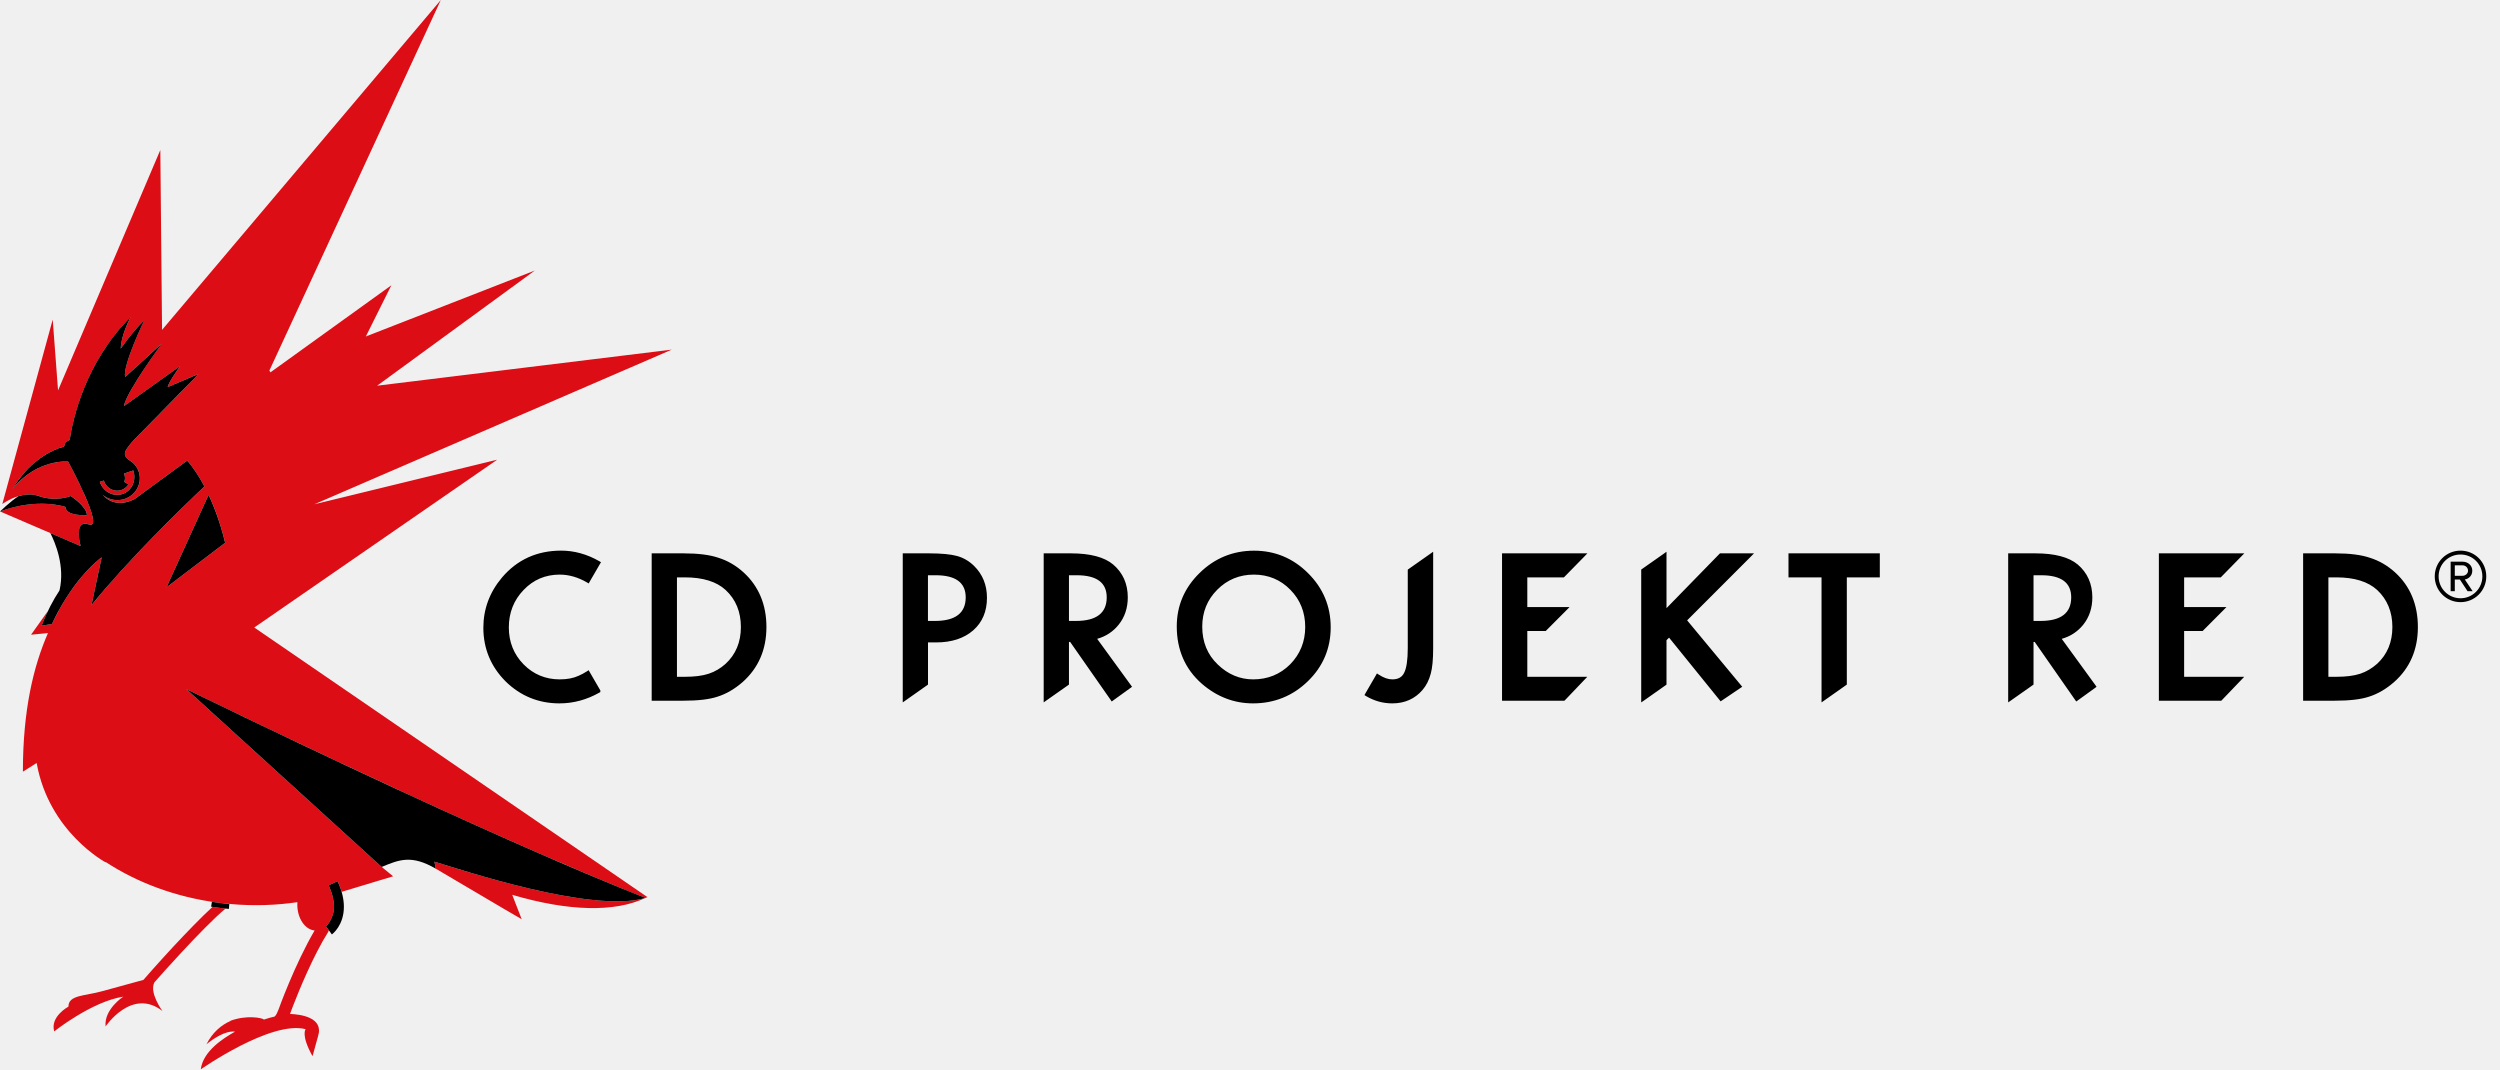
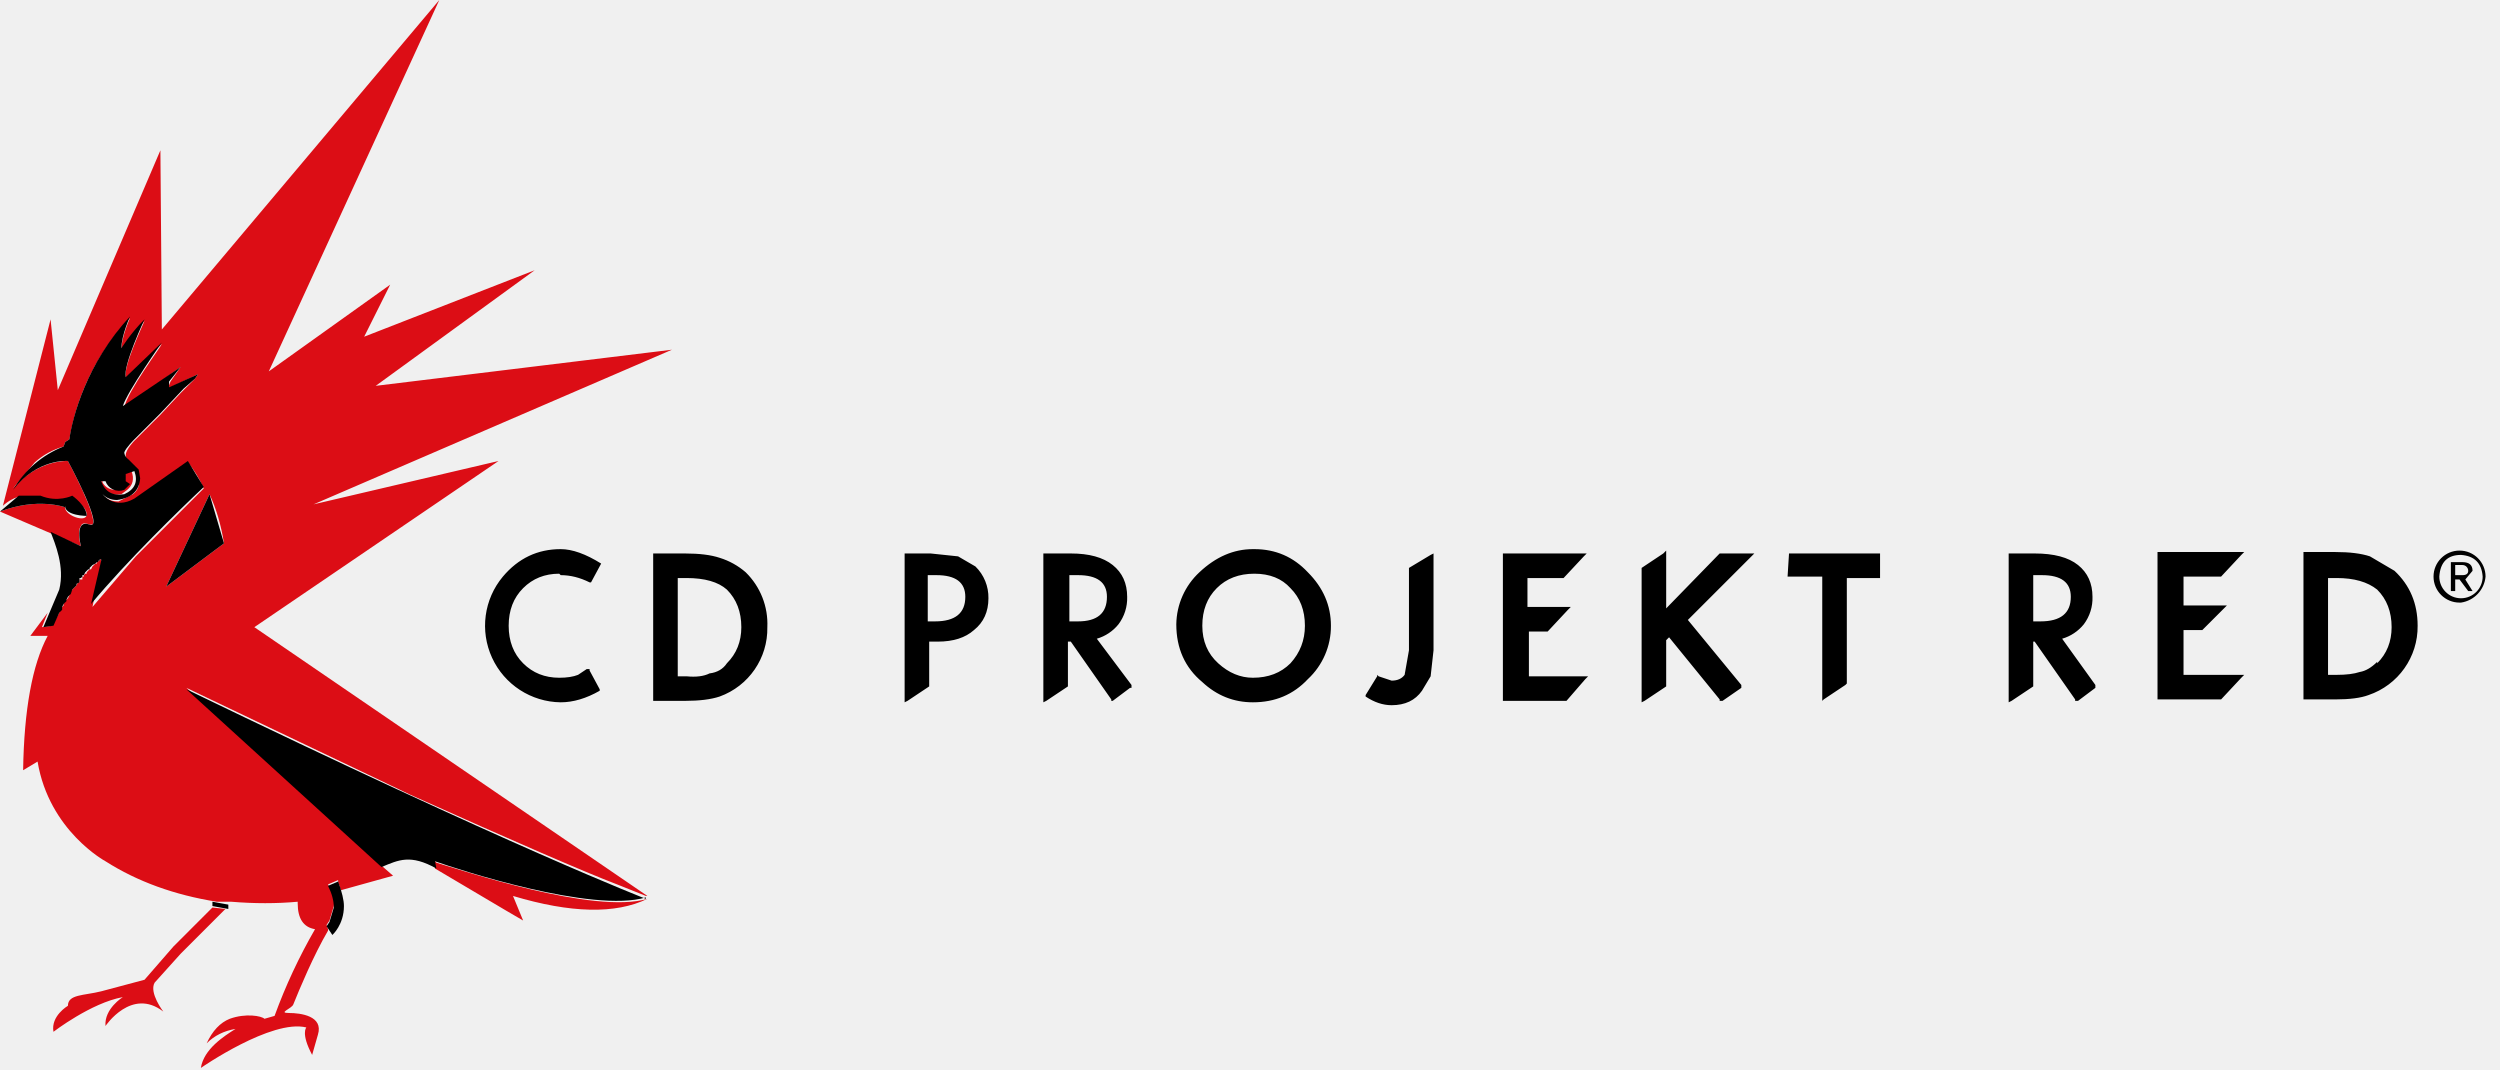
- <svg xmlns="http://www.w3.org/2000/svg" width="173" height="74" viewBox="0 0 173 74" fill="none">
-   <g clip-path="url(#clip0_17_297)">
-     <path d="M12.532 65.936C13.603 64.784 14.861 63.483 15.613 62.872C15.402 62.854 15.068 62.813 14.706 62.758C13.923 63.472 12.923 64.514 12.028 65.47C10.894 66.694 9.959 67.763 9.959 67.768C9.945 67.778 9.939 67.796 9.924 67.809C9.183 68.013 7.925 68.359 7.089 68.587C5.848 68.931 4.735 68.847 4.735 69.658C4.735 69.658 3.451 70.346 3.752 71.372C3.752 71.372 6.328 69.315 8.531 68.967C8.531 68.967 7.185 69.842 7.307 71.029C7.307 71.029 9.122 68.315 11.24 69.961C11.24 69.961 10.296 68.678 10.69 67.972C11.028 67.588 11.73 66.799 12.532 65.936ZM8.452 33.888C8.341 33.938 8.225 33.956 8.106 33.956C7.73 33.956 7.378 33.728 7.225 33.356C7.212 33.325 7.194 33.289 7.188 33.251L6.908 33.343C7.143 34.029 7.851 34.404 8.489 34.182C8.65 34.125 8.793 34.04 8.904 33.93C9.256 33.6 9.398 33.063 9.223 32.553L8.582 32.772C8.622 32.866 8.65 32.968 8.65 33.078C8.65 33.172 8.633 33.258 8.596 33.34L8.888 33.518C8.838 33.595 8.775 33.672 8.7 33.735C8.633 33.799 8.548 33.85 8.452 33.888ZM34.408 31.81L21.74 34.899V34.885L21.744 34.899L46.488 24.194L26.096 26.691L37.011 18.72L25.314 23.286L27.081 19.742L18.713 25.767L18.642 25.64L30.505 0L11.214 22.827L11.094 10.381L4.016 27.016L3.648 22.113L0.161 34.873L0.167 34.87V34.873C0.167 34.873 0.637 34.526 1.269 34.335C1.32 34.322 1.371 34.309 1.422 34.294C1.428 34.294 1.435 34.289 1.442 34.289C1.493 34.278 1.544 34.266 1.595 34.258C1.601 34.258 1.609 34.252 1.619 34.252C1.671 34.243 1.721 34.236 1.779 34.233V34.227C1.834 34.222 1.887 34.22 1.939 34.215H1.972C2.023 34.211 2.078 34.211 2.136 34.215C2.14 34.215 2.143 34.215 2.155 34.22C2.203 34.22 2.251 34.222 2.302 34.233C2.312 34.236 2.318 34.236 2.329 34.236C2.385 34.243 2.435 34.252 2.486 34.266C2.5 34.266 2.513 34.27 2.52 34.273C2.573 34.287 2.628 34.301 2.686 34.322C3.879 34.753 4.894 34.322 4.894 34.322C4.894 34.322 6.017 35.042 6.017 35.648H6.015V35.65C6.015 35.65 4.537 35.736 4.537 35.082C4.537 35.082 2.646 34.411 0.001 35.391L5.579 37.789C5.576 37.763 5.282 36.725 5.604 36.364C5.706 36.239 5.885 36.195 6.165 36.29C6.267 36.327 6.341 36.318 6.387 36.273C6.821 35.826 4.717 31.942 4.717 31.942C4.717 31.942 2.828 31.758 1.194 33.468C1.085 33.581 0.972 33.702 0.867 33.836V33.83V33.836C1.034 33.544 1.564 32.7 2.448 31.969C2.978 31.524 3.641 31.126 4.431 30.901C4.648 30.382 4.373 30.72 4.819 30.447C4.823 30.447 4.823 30.442 4.823 30.442C5.033 29.073 5.808 25.546 8.483 22.529C8.663 22.328 8.847 22.126 9.044 21.935C9.044 21.935 8.358 23.223 8.358 24.12C8.378 24.097 9.055 23.082 9.99 22.153V22.149C9.99 22.149 9.979 22.164 9.965 22.189C9.792 22.561 8.516 25.283 8.65 26.078C8.654 26.085 8.656 26.09 8.656 26.097L11.234 23.735C11.234 23.735 11.227 23.74 11.223 23.743C11.149 23.845 8.802 27.016 8.571 28.104V28.111L12.475 25.323L12.471 25.328C12.458 25.351 11.979 26.018 11.778 26.384C11.635 26.646 11.614 26.734 11.614 26.762L11.621 26.782L13.722 25.882C13.722 25.882 13.631 25.991 13.484 26.15L12.702 26.945L12.509 27.149L11.088 28.585L11.061 28.619L9.979 29.718L9.285 30.424C9.285 30.424 8.718 31.015 8.65 31.321C8.582 31.622 8.902 31.808 8.902 31.808H8.898C9.187 31.969 9.421 32.218 9.558 32.517C9.633 32.697 9.676 32.894 9.676 33.105C9.676 33.518 9.506 33.893 9.223 34.164C8.945 34.437 8.554 34.608 8.123 34.608C7.73 34.608 7.382 34.465 7.11 34.238C7.157 34.301 7.925 35.267 9.336 34.517L11.08 33.246L11.155 33.187L12.957 31.869C13.382 32.371 13.784 32.976 14.148 33.661C13.077 34.678 11.251 36.443 9.427 38.373C8.341 39.52 7.256 40.733 6.331 41.878L6.981 38.824L7.035 38.572C7.035 38.572 7.032 38.572 7.032 38.576C7.025 38.579 7.021 38.579 7.016 38.584C7.016 38.587 7.008 38.591 7.008 38.591C7.001 38.594 6.994 38.594 6.99 38.605C6.987 38.605 6.981 38.607 6.981 38.614C6.974 38.618 6.963 38.623 6.957 38.627C6.953 38.63 6.95 38.64 6.939 38.642C6.933 38.646 6.923 38.655 6.914 38.658C6.908 38.667 6.902 38.671 6.892 38.678C6.885 38.685 6.879 38.693 6.864 38.696C6.855 38.707 6.848 38.717 6.837 38.722C6.828 38.73 6.817 38.742 6.806 38.744C6.798 38.757 6.786 38.769 6.777 38.773C6.762 38.783 6.753 38.795 6.739 38.804C6.729 38.811 6.719 38.824 6.71 38.834C6.695 38.846 6.678 38.855 6.668 38.871C6.651 38.878 6.644 38.889 6.627 38.897C6.617 38.913 6.6 38.926 6.582 38.941C6.573 38.952 6.555 38.964 6.545 38.977C6.528 38.991 6.508 39.008 6.494 39.026C6.48 39.038 6.471 39.05 6.453 39.059C6.44 39.079 6.42 39.099 6.396 39.117C6.382 39.128 6.372 39.137 6.362 39.15C6.351 39.161 6.338 39.173 6.324 39.184C6.324 39.188 6.321 39.188 6.321 39.188C6.302 39.206 6.28 39.23 6.26 39.252C6.242 39.263 6.229 39.281 6.216 39.297C6.192 39.316 6.174 39.337 6.154 39.356C6.137 39.372 6.119 39.392 6.103 39.407C6.09 39.428 6.072 39.443 6.063 39.456C6.056 39.461 6.047 39.471 6.039 39.479C6.039 39.481 6.032 39.487 6.025 39.494C6.012 39.507 6.001 39.518 5.988 39.532C5.971 39.552 5.954 39.569 5.937 39.589C5.933 39.596 5.93 39.602 5.923 39.603C5.916 39.611 5.91 39.614 5.903 39.622C5.894 39.638 5.882 39.65 5.869 39.661C5.848 39.691 5.828 39.713 5.801 39.736C5.783 39.762 5.763 39.78 5.746 39.806C5.726 39.831 5.699 39.858 5.678 39.882C5.658 39.907 5.639 39.927 5.62 39.953C5.594 39.981 5.573 40.011 5.546 40.04C5.529 40.062 5.508 40.086 5.486 40.113C5.464 40.144 5.44 40.172 5.413 40.208C5.393 40.226 5.376 40.254 5.354 40.277C5.329 40.315 5.301 40.348 5.274 40.385C5.253 40.412 5.236 40.43 5.222 40.454C5.189 40.499 5.154 40.542 5.12 40.586C5.11 40.603 5.092 40.623 5.083 40.64C5.036 40.705 4.985 40.772 4.94 40.84L4.934 40.848C4.888 40.914 4.841 40.98 4.797 41.047C4.786 41.067 4.772 41.089 4.758 41.11C4.726 41.161 4.69 41.212 4.655 41.266C4.637 41.291 4.624 41.317 4.604 41.342C4.574 41.394 4.542 41.439 4.509 41.49C4.491 41.521 4.475 41.548 4.458 41.576C4.431 41.627 4.397 41.679 4.364 41.73C4.349 41.761 4.329 41.791 4.313 41.824C4.282 41.875 4.254 41.928 4.22 41.98C4.202 42.007 4.183 42.044 4.165 42.075C4.134 42.135 4.104 42.186 4.072 42.24C4.058 42.271 4.039 42.305 4.023 42.34C3.879 42.604 3.74 42.877 3.597 43.172V43.178L2.879 43.298C3.023 42.929 3.165 42.593 3.319 42.276L2.149 43.922L3.319 43.808C2.318 46.107 1.584 49.115 1.584 53.4L2.537 52.797C3.377 57.58 7.32 59.681 7.32 59.681L7.314 59.651C9.486 61.073 12.13 62.067 15.045 62.461C15.449 62.512 15.777 62.542 15.851 62.55C15.853 62.55 15.853 62.55 15.853 62.547C15.906 62.554 15.953 62.563 16.003 62.563C17.582 62.701 19.115 62.644 20.581 62.43C20.577 62.486 20.574 62.542 20.574 62.599C20.574 63.546 21.1 64.325 21.771 64.389C20.394 66.733 19.277 69.844 19.274 69.859C19.221 70.002 19.111 70.267 19 70.346C18.66 70.423 18.633 70.44 18.257 70.557L18.263 70.552C18.137 70.429 17.048 70.225 15.94 70.641C15.942 70.646 15.942 70.646 15.949 70.652C15.322 70.927 14.711 71.43 14.288 72.262C14.738 71.898 15.579 71.307 16.264 71.389C15.453 71.85 14.053 72.731 13.893 74C13.893 74 18.754 70.59 21.151 71.219C21.151 71.219 20.802 71.615 21.628 73.088L22.005 71.718C22.436 70.389 20.771 70.193 20.071 70.165C20.074 70.155 20.074 70.15 20.074 70.148C20.074 70.148 20.152 69.935 20.288 69.583C20.7 68.519 21.661 66.165 22.713 64.485C22.732 64.45 22.746 64.412 22.757 64.378L22.56 64.107C22.562 64.107 22.702 63.953 22.777 63.84C22.917 63.62 23.11 63.246 23.114 62.752C23.114 62.364 23.019 61.874 22.742 61.266L23.365 60.977C23.399 61.057 23.432 61.13 23.465 61.201C23.474 61.228 23.483 61.252 23.491 61.273C23.511 61.324 23.531 61.375 23.548 61.426C23.558 61.449 23.567 61.477 23.576 61.502C23.593 61.558 23.609 61.609 23.627 61.66C23.631 61.675 23.641 61.696 23.645 61.714L27.203 60.64L26.414 59.991H26.409L26.374 59.956L26.356 59.942L12.899 47.689C12.903 47.689 12.906 47.696 12.906 47.696L12.903 47.689C16.644 49.509 21.008 51.623 28.411 55.053C35.703 58.413 40.321 60.371 42.703 61.346C42.723 61.359 42.745 61.368 42.761 61.375H42.765C43.111 61.517 43.408 61.636 43.658 61.738C44.168 61.938 44.646 62.123 44.672 62.134C44.712 62.111 44.76 62.099 44.801 62.078L17.595 43.423L34.408 31.81ZM15.579 37.56L11.523 40.644L14.434 34.243V34.238C14.897 35.219 15.286 36.341 15.583 37.56H15.579ZM30.062 59.629L30.163 60.115H30.161L34.901 62.911L36.1 63.608L35.445 61.92C39.355 63.073 42.54 63.138 44.658 62.14C44.658 62.14 44.656 62.14 44.656 62.141C40.969 63.231 31.828 60.151 30.062 59.629Z" fill="#DC0D15" />
-     <path d="M4.536 35.082C4.536 35.736 6.015 35.65 6.015 35.65C6.015 35.048 4.893 34.324 4.893 34.324C4.893 34.324 3.879 34.753 2.68 34.324C2.199 34.15 1.697 34.207 1.269 34.337C0.701 34.716 0 35.395 0 35.395C2.646 34.411 4.536 35.082 4.536 35.082ZM14.434 34.243L11.523 40.644L15.579 37.559C15.286 36.34 14.891 35.224 14.434 34.243ZM44.678 62.134C44.678 62.134 35.567 58.716 12.899 47.689L26.408 59.991H26.414C27.624 59.489 28.475 59.132 30.16 60.116L30.061 59.628C31.823 60.151 40.999 63.246 44.678 62.134ZM22.742 61.265C23.018 61.874 23.113 62.364 23.113 62.751C23.11 63.246 22.916 63.62 22.777 63.84C22.702 63.953 22.561 64.106 22.56 64.106L22.964 64.661C23.008 64.633 23.797 64.036 23.797 62.751C23.797 62.251 23.678 61.66 23.362 60.977L22.742 61.265ZM14.609 62.741C15.252 62.843 15.838 62.897 15.838 62.897L15.867 62.557C15.867 62.557 15.294 62.507 14.665 62.405L14.609 62.741ZM14.147 33.661C13.784 32.976 13.382 32.371 12.957 31.87L9.336 34.521C7.874 35.293 7.103 34.236 7.103 34.236C7.371 34.465 7.728 34.607 8.123 34.607C8.982 34.607 9.673 33.93 9.675 33.105C9.675 32.897 9.633 32.697 9.554 32.522C9.421 32.218 9.183 31.968 8.895 31.809L8.902 31.807C8.902 31.807 8.582 31.622 8.649 31.32C8.718 31.014 9.285 30.424 9.285 30.424L9.281 30.426L11.061 28.618L11.087 28.585L12.702 26.944L13.484 26.15C13.631 25.99 13.718 25.886 13.718 25.886L11.614 26.783C11.614 26.783 11.574 26.76 11.778 26.384C11.981 26.011 12.474 25.323 12.474 25.323L8.568 28.111C8.793 27.017 11.234 23.74 11.234 23.74L8.655 26.099C8.482 25.277 9.99 22.152 9.99 22.152C9.041 23.093 8.358 24.125 8.358 24.125C8.358 23.224 9.041 21.934 9.041 21.934C5.91 25.066 5.041 28.984 4.822 30.442C4.369 30.725 4.648 30.38 4.431 30.901C2.329 31.494 1.136 33.369 0.865 33.835C2.57 31.731 4.716 31.941 4.716 31.941C4.716 31.941 7.28 36.676 6.165 36.294C5.041 35.905 5.579 37.788 5.579 37.788L3.482 36.885C3.828 37.569 4.508 39.181 4.118 40.858C3.686 41.513 3.258 42.313 2.879 43.298L3.596 43.178C3.737 42.877 3.876 42.604 4.016 42.342C4.036 42.308 4.057 42.276 4.072 42.242C4.1 42.187 4.131 42.134 4.165 42.079C4.182 42.046 4.202 42.011 4.22 41.979C4.25 41.929 4.276 41.877 4.309 41.827C4.329 41.791 4.349 41.761 4.363 41.73C4.396 41.679 4.423 41.627 4.458 41.58C4.475 41.548 4.491 41.52 4.508 41.495C4.539 41.444 4.573 41.393 4.604 41.344C4.618 41.316 4.633 41.291 4.655 41.266C4.684 41.214 4.72 41.164 4.757 41.113C4.772 41.089 4.781 41.066 4.797 41.047C4.841 40.98 4.888 40.914 4.934 40.85C4.934 40.848 4.939 40.843 4.939 40.841C4.984 40.771 5.032 40.709 5.077 40.644C5.092 40.628 5.106 40.607 5.12 40.588C5.154 40.542 5.185 40.501 5.218 40.455C5.236 40.43 5.252 40.412 5.273 40.389C5.298 40.352 5.324 40.315 5.352 40.277C5.375 40.254 5.393 40.232 5.409 40.208C5.434 40.175 5.46 40.144 5.485 40.113C5.504 40.09 5.528 40.067 5.545 40.042C5.573 40.011 5.593 39.984 5.616 39.955C5.638 39.933 5.655 39.909 5.675 39.886C5.699 39.858 5.721 39.831 5.746 39.807C5.762 39.785 5.783 39.763 5.801 39.742C5.824 39.712 5.848 39.69 5.864 39.665C5.885 39.647 5.902 39.621 5.922 39.603C5.944 39.58 5.963 39.56 5.987 39.536C6.004 39.512 6.021 39.499 6.038 39.478C6.063 39.456 6.081 39.435 6.103 39.41C6.117 39.397 6.137 39.376 6.154 39.355C6.17 39.336 6.191 39.315 6.216 39.297C6.229 39.283 6.242 39.267 6.26 39.252C6.279 39.23 6.301 39.206 6.32 39.188C6.338 39.177 6.347 39.16 6.361 39.151C6.395 39.117 6.422 39.088 6.453 39.059C6.471 39.049 6.48 39.038 6.494 39.026C6.507 39.008 6.528 38.992 6.545 38.977C6.554 38.964 6.572 38.951 6.582 38.94C6.599 38.926 6.617 38.913 6.626 38.897C6.644 38.889 6.65 38.877 6.667 38.871C6.678 38.854 6.695 38.845 6.71 38.834C6.719 38.824 6.728 38.811 6.739 38.804C6.753 38.795 6.762 38.783 6.777 38.773C6.786 38.769 6.797 38.757 6.806 38.743C6.817 38.742 6.828 38.729 6.837 38.722C6.848 38.716 6.854 38.706 6.864 38.697C6.879 38.693 6.885 38.685 6.892 38.678C6.901 38.67 6.908 38.667 6.914 38.658C6.922 38.655 6.933 38.645 6.939 38.642C6.95 38.64 6.953 38.63 6.956 38.627C6.963 38.622 6.974 38.618 6.981 38.614C6.981 38.607 6.987 38.604 6.99 38.604C6.994 38.594 7.001 38.594 7.007 38.591C7.007 38.591 7.015 38.586 7.015 38.583C7.021 38.579 7.024 38.579 7.032 38.576C7.032 38.572 7.035 38.572 7.035 38.572L6.981 38.824L6.331 41.877C8.796 38.824 12.436 35.281 14.147 33.661ZM6.905 33.344L7.187 33.251C7.194 33.289 7.212 33.325 7.225 33.355C7.378 33.728 7.73 33.955 8.105 33.955C8.225 33.955 8.341 33.937 8.452 33.888C8.639 33.812 8.789 33.676 8.888 33.519L8.596 33.344C8.633 33.263 8.649 33.172 8.649 33.078C8.649 32.969 8.622 32.867 8.582 32.772L9.223 32.553C9.455 33.235 9.129 33.964 8.486 34.185C7.848 34.403 7.139 34.032 6.905 33.344Z" fill="black" />
-     <path d="M66.215 38.471C65.782 38.355 65.136 38.292 64.296 38.292H62.47V48.606L62.664 48.47L64.165 47.412L64.218 47.373V44.455H64.792C65.851 44.455 66.71 44.172 67.341 43.624C67.978 43.066 68.298 42.308 68.298 41.365C68.298 40.483 67.997 39.744 67.405 39.161C67.064 38.826 66.667 38.593 66.215 38.471ZM64.695 42.969H64.214V39.807H64.753C66.132 39.807 66.827 40.318 66.827 41.337C66.827 42.425 66.113 42.969 64.695 42.969ZM75.924 44.208C76.527 44.037 77.027 43.711 77.41 43.231C77.833 42.706 78.043 42.065 78.043 41.337C78.043 40.404 77.702 39.636 77.032 39.065C76.43 38.555 75.443 38.292 74.102 38.292H72.223V48.606L72.412 48.47L73.918 47.412L73.972 47.373V44.421H74.054L76.862 48.442L76.93 48.543L77.032 48.47L78.236 47.601L78.338 47.528L78.266 47.427L75.924 44.208ZM73.972 42.969V42.866V39.954V39.807H74.511C75.89 39.807 76.585 40.318 76.585 41.337C76.585 42.425 75.871 42.969 74.452 42.969H73.972ZM49.715 38.598C49.123 38.395 48.311 38.292 47.306 38.292H45.096V48.489H47.282C48.296 48.489 49.093 48.398 49.657 48.208C50.254 48.019 50.841 47.679 51.39 47.199C52.478 46.231 53.037 44.955 53.037 43.391C53.037 41.842 52.502 40.565 51.454 39.609C50.934 39.137 50.351 38.797 49.715 38.598ZM50.206 45.941C49.861 46.25 49.468 46.484 49.034 46.625C48.608 46.766 48.054 46.834 47.398 46.834H46.845V39.954H47.398C48.637 39.954 49.589 40.249 50.215 40.828C50.919 41.483 51.269 42.342 51.269 43.391C51.269 44.435 50.915 45.289 50.206 45.941ZM38.728 39.763C39.373 39.763 40.01 39.948 40.632 40.312L40.74 40.375L40.797 40.268L41.526 39.011L41.589 38.905L41.483 38.841C40.632 38.351 39.738 38.103 38.834 38.103C37.164 38.103 35.785 38.729 34.736 39.967C33.881 40.983 33.448 42.148 33.448 43.44C33.448 44.876 33.968 46.13 34.984 47.149C36.013 48.16 37.266 48.674 38.718 48.674C39.679 48.674 40.608 48.421 41.483 47.926L41.544 47.887V47.785L41.531 47.757L40.797 46.489L40.734 46.378L40.623 46.451C40.419 46.582 40.218 46.688 40.034 46.766C39.679 46.931 39.243 47.013 38.732 47.013C37.752 47.013 36.912 46.664 36.231 45.973C35.556 45.285 35.211 44.425 35.211 43.42C35.211 42.401 35.556 41.526 36.231 40.828C36.907 40.117 37.746 39.763 38.728 39.763ZM153.678 39.954L153.712 39.919L155.096 38.506L155.306 38.292H149.394V48.489H153.712L153.747 48.456L155.102 47.042L155.3 46.834H151.142V43.667H152.424L152.459 43.629L153.863 42.221L154.071 42.008H151.142V39.954H153.678ZM123.763 39.954H126.05V48.606L126.245 48.47L127.746 47.412L127.8 47.373V39.954H130.083V38.292H123.763V39.954ZM86.785 38.107C85.322 38.107 84.05 38.628 83.011 39.652C81.962 40.676 81.432 41.92 81.432 43.347C81.432 44.969 82.015 46.304 83.162 47.31C84.201 48.214 85.395 48.674 86.707 48.674C88.184 48.674 89.467 48.154 90.51 47.135C91.555 46.12 92.084 44.867 92.084 43.406C92.084 41.958 91.559 40.695 90.52 39.666C89.486 38.632 88.232 38.107 86.785 38.107ZM89.281 45.97C88.587 46.664 87.727 47.013 86.721 47.013C85.803 47.013 84.973 46.668 84.269 45.984C83.555 45.305 83.195 44.425 83.195 43.363C83.195 42.357 83.545 41.497 84.23 40.812C84.915 40.117 85.77 39.763 86.766 39.763C87.766 39.763 88.616 40.117 89.292 40.812C89.976 41.502 90.321 42.371 90.321 43.391C90.321 44.396 89.971 45.266 89.281 45.97ZM165.739 39.609C165.219 39.137 164.632 38.797 163.995 38.598C163.402 38.395 162.596 38.292 161.586 38.292H159.376V48.489H161.561C162.577 48.489 163.379 48.398 163.942 48.208C164.539 48.019 165.121 47.679 165.671 47.199C166.764 46.231 167.317 44.955 167.317 43.391C167.317 41.842 166.788 40.565 165.739 39.609ZM164.49 45.941C164.14 46.25 163.746 46.484 163.32 46.625C162.888 46.766 162.338 46.834 161.678 46.834H161.125V39.954H161.678C162.922 39.954 163.869 40.249 164.501 40.828C165.2 41.483 165.553 42.342 165.553 43.391C165.553 44.435 165.2 45.289 164.49 45.941ZM142.672 44.208C143.274 44.037 143.774 43.711 144.159 43.231C144.581 42.706 144.79 42.065 144.79 41.337C144.79 40.404 144.45 39.636 143.78 39.065C143.172 38.555 142.191 38.292 140.85 38.292H138.966V48.606L139.161 48.47L140.666 47.412L140.72 47.373V44.421H140.801L143.604 48.442L143.678 48.543L143.78 48.47L144.983 47.601L145.08 47.528L145.013 47.427L142.672 44.208ZM140.72 42.969V39.807H141.253C142.638 39.807 143.328 40.318 143.328 41.337C143.328 42.425 142.618 42.969 141.195 42.969H140.72ZM118.983 38.331L115.322 42.084V38.18L115.127 38.321L113.626 39.375L113.572 39.414V48.606L113.772 48.47L115.272 47.412L115.322 47.373V44.299L115.5 44.124L118.997 48.446L119.066 48.533L119.163 48.47L120.45 47.601L120.562 47.523L120.474 47.416L116.75 42.929L121.169 38.506L121.378 38.292H119.023L118.983 38.331ZM97.471 39.38L97.417 39.419V44.852C97.417 45.674 97.33 46.25 97.16 46.571C97.009 46.872 96.742 47.013 96.344 47.013C96.053 47.013 95.737 46.902 95.397 46.674L95.285 46.601L95.222 46.712L94.479 47.994L94.421 48.101L94.522 48.164C95.085 48.5 95.697 48.674 96.344 48.674C97.209 48.674 97.912 48.358 98.437 47.747C98.705 47.437 98.894 47.052 99.011 46.606C99.117 46.218 99.175 45.644 99.175 44.857V38.18L98.976 38.321L97.471 39.38ZM108.22 39.954L108.258 39.919L109.642 38.506L109.847 38.292H103.941V48.489H108.254L108.293 48.456L109.642 47.042L109.843 46.834H105.69V43.667H106.967L107 43.629L108.404 42.221L108.613 42.008H105.69V39.954H108.22Z" fill="black" />
-     <path d="M170.267 41.669C169.283 41.669 168.484 40.869 168.484 39.887C168.484 38.894 169.283 38.104 170.267 38.104C171.259 38.104 172.05 38.894 172.05 39.887C172.05 40.869 171.259 41.669 170.267 41.669ZM170.267 38.372C169.426 38.372 168.752 39.037 168.752 39.887C168.752 40.719 169.426 41.4 170.267 41.4C171.108 41.4 171.78 40.719 171.78 39.887C171.78 39.037 171.108 38.372 170.267 38.372ZM170.755 40.912L170.225 40.105H169.872V40.912H169.585V38.869H170.418C170.763 38.869 171.083 39.112 171.083 39.492C171.083 39.945 170.678 40.096 170.562 40.096L171.108 40.912H170.755ZM170.418 39.122H169.872V39.844H170.418C170.594 39.844 170.788 39.702 170.788 39.492C170.788 39.264 170.594 39.122 170.418 39.122Z" fill="black" />
+ <svg xmlns="http://www.w3.org/2000/svg" width="173" height="74" fill="none" viewBox="0 0 173 74">
+   <g clip-path="url(#a)">
+     <path fill="#dc0d15" d="m12.5 66 3.1-3.1-.9-.1-2.7 2.7-2 2.3-3 .8c-1.2.3-2.3.2-2.3 1 0 0-1.2.7-1 1.8 0 0 2.6-2 4.8-2.4 0 0-1.3.8-1.2 2 0 0 1.8-2.7 4-1 0 0-1-1.3-.6-2zm-4-32.1H8a1 1 0 0 1-.9-.5v-.1h-.3q.5 1.1 1.6.9l.4-.3q.6-.5.3-1.3l-.6.2v.5l.3.2-.2.2zm26-2-12.8 3 24.8-10.7L26 26.7l11-8-11.8 4.6 1.8-3.6-8.4 6L30.4 0 11.2 22.8l-.1-12.4L4 27l-.5-4.9L.2 35s.4-.4 1-.6h1.5c1.2.5 2.2 0 2.2 0S6 35 6 35.6s-1.5.1-1.5-.5c0 0-1.9-.7-4.5.3l5.6 2.4s-.3-1 0-1.4q.1-.3.6-.1h.2c.4-.5-1.7-4.4-1.7-4.4s-1.9-.1-3.5 1.6l-.3.3L2.4 32a5 5 0 0 1 2-1.1c.2-.5 0-.2.4-.5A16 16 0 0 1 9 22s-.6 1.3-.6 2.2l1.6-2c-.2.5-1.5 3.2-1.3 4l2.5-2.4c0 .1-2.4 3.3-2.6 4.4l3.9-2.8-.7 1-.2.5 2.1-1-.2.3-.8.8-.2.2-1.4 1.5-1.1 1.1-.7.7s-.6.6-.6 1q0 .3.2.4l.7.7v.6q.1.6-.4 1l-1 .5q-.7 0-1-.4c0 .1.7 1 2.1.3l1.8-1.3L13 32q.6.7 1.1 1.8l-4.7 4.7-3 3.5.6-3v-.3h-.1v.1h-.1v.1h-.1v.1h-.1l-.1.1-.1.1-.1.2h-.1l-.1.1-.1.1v.1h-.1l-.1.1v.1h-.1v.2h-.2v.2h-.1l-.1.2-.2.2-.2.2-.1.2v.1l-.1.2-.2.2-.1.2v.1l-.2.2-.1.2v.1l-.5.9-.7.1.4-1L2.1 44h1.2q-1.6 3-1.7 9.3l1-.6c.8 4.8 4.7 6.9 4.7 6.9q3.3 2.1 7.7 2.8h1q2.4.2 4.6 0v.1q0 1.6 1.2 1.8a38 38 0 0 0-2.8 6l-.7.2c-.2-.2-1.3-.4-2.4 0q-1 .4-1.6 1.7.8-.8 2-1c-.8.5-2.2 1.4-2.4 2.7 0 0 4.9-3.4 7.3-2.8 0 0-.4.4.4 1.9l.4-1.4c.4-1.3-1.2-1.5-2-1.5s.2-.3.3-.6c.4-1 1.4-3.4 2.4-5.1v-.1l-.1-.3.2-.3.3-1q.1-.6-.4-1.5l.7-.3v.2l.1.2v.1l.1.2 3.6-1-.8-.7-13.5-12.3L28.4 55q10.9 4.9 14.3 6.2l1 .4 1 .4h.1L17.6 43.4zm-19 5.7-4 3 3-6.4q.7 1.5 1 3.4m14.6 22v.5L35 63l1.2.7-.7-1.7q6 1.8 9.3.2c-3.7 1.1-12.9-2-14.6-2.5" />
+     <path fill="#000" d="M4.5 35c0 .7 1.5.7 1.5.7 0-.7-1-1.4-1-1.4s-1 .5-2.2 0H1.3L0 35.4c2.6-1 4.5-.3 4.5-.3m10-.9-3 6.4 4-3zm30.2 28s-9.1-3.5-31.8-14.5L26.4 60c1.2-.5 2-.9 3.8.1l-.1-.5c1.7.6 10.9 3.6 14.6 2.5m-22-.8q.4.8.4 1.5l-.3 1-.2.3.4.6s.8-.7.8-2q0-.6-.4-1.7zm-8 1.4 1.1.2v-.3l-1.1-.2zm-.6-29L13 31.9l-3.7 2.6c-1.4.8-2.2-.3-2.2-.3q.4.4 1 .4 1.5-.2 1.6-1.5l-.1-.6-.7-.7s-.3-.2-.3-.5c.1-.3.7-.9.7-.9l1.8-1.8 1.6-1.7.8-.7.2-.3-2 .9v-.4l.8-1-4 2.7c.3-1 2.7-4.4 2.7-4.4l-2.5 2.4c-.2-.8 1.3-4 1.3-4-1 1-1.6 2-1.6 2 0-.9.6-2.2.6-2.2-3 3.2-4 7-4.2 8.5-.4.3-.2 0-.4.5a7 7 0 0 0-3.5 3c1.7-2.2 3.8-2 3.8-2s2.6 4.8 1.5 4.4-.6 1.5-.6 1.5l-2.1-1c.3.8 1 2.4.6 4L3 43.4l.7-.1.4-.9.2-.2V42l.1-.2.2-.2v-.1l.1-.2.2-.2.1-.3.2-.2.1-.1v-.1l.2-.1V40h.1l.1-.1v-.1h.1l.1-.2.1-.1.1-.1h.1v-.1l.1-.1.1-.1.2-.1.1-.1h.1v-.1h.1v-.1H7v-.1.2l-.7 3c2.5-3 6.1-6.5 7.8-8.1M7 33.3h.3a1 1 0 0 0 1.3.6l.4-.4-.3-.2v-.5l.6-.2q.4 1.1-.7 1.6-1.2.2-1.6-.9m59.3 5.2-1.9-.2h-1.8v10.3l.2-.1 1.5-1v-3.1h.6q1.6 0 2.5-.8 1-.8 1-2.2a3 3 0 0 0-.9-2.2zM64.7 43h-.5v-3.2h.6q2 0 2 1.5 0 1.7-2.1 1.7m11.2 1.2a3 3 0 0 0 1.5-1 3 3 0 0 0 .6-1.9q0-1.4-1-2.2t-2.9-.8h-1.9v10.3l.2-.1 1.5-1v-3.1h.2l2.8 4v.1h.1l1.2-.9h.1v-.2zM74 43v-3.2h.6q2 0 2 1.5 0 1.7-2 1.7zm-24.2-4.4q-.9-.3-2.4-.3h-2.2v10.2h2.2q1.5 0 2.4-.3a5 5 0 0 0 3.3-4.8 5 5 0 0 0-1.5-3.8 5 5 0 0 0-1.8-1m.5 7.3q-.4.6-1.2.7-.6.3-1.6.2h-.6V40h.6q1.9 0 2.8.8 1 1 1 2.6 0 1.5-1 2.5m-11.5-6.1q1 0 2 .5h.1l.7-1.3q-1.6-1-2.8-1-2.4 0-4 1.9a5.3 5.3 0 0 0 4 8.7q1.3 0 2.7-.8v-.1l-.7-1.3v-.1h-.2l-.6.4q-.5.2-1.3.2-1.5 0-2.5-1t-1-2.6 1-2.6 2.5-1m115 .2 1.4-1.5.2-.2h-6v10.2h4.4l1.4-1.5.2-.2h-4.2v-3.1h1.3l1.5-1.5.2-.2h-3v-2zm-30 0h2.4v8.6l.1-.1 1.5-1 .1-.1V40h2.3v-1.7h-6.3zm-37-1.9q-2 0-3.7 1.6a5 5 0 0 0-1.6 3.6q0 2.5 1.8 4 1.5 1.4 3.5 1.4 2.3 0 3.8-1.6a5 5 0 0 0 1.6-3.7q0-2.1-1.6-3.7Q89 38 86.8 38m2.5 7.9q-1 1-2.6 1-1.3 0-2.4-1t-1.1-2.6 1-2.6 2.6-1 2.5 1q1 1 1 2.6 0 1.5-1 2.6m76.4-6.4-1.7-1q-.9-.3-2.4-.3h-2.2v10.2h2.2q1.5 0 2.3-.3a5 5 0 0 0 3.4-4.8q0-2.3-1.6-3.8m-1.2 6.3q-.6.6-1.2.7-.6.2-1.6.2h-.6V40h.6q1.8 0 2.8.8 1 1 1 2.6 0 1.5-1 2.5m-21.8-1.7a3 3 0 0 0 1.5-1 3 3 0 0 0 .6-1.9q0-1.4-1-2.2t-3-.8H139v10.3l.2-.1 1.5-1v-3.1h.1l2.8 4v.1h.2l1.2-.9v-.2zm-2-1.2v-3.2h.6q2 0 2 1.5 0 1.7-2.1 1.7zM119 38.3l-3.7 3.8v-4l-.2.2-1.5 1v9.3l.2-.1 1.5-1v-3.2l.2-.2 3.5 4.3v.1h.2l1.3-.9v-.2l-3.7-4.5 4.4-4.4.2-.2zm-21.5 1V45l-.3 1.7q-.3.4-.9.4l-.9-.3-.1-.1v.1l-.8 1.3v.1q.9.6 1.8.6 1.4 0 2.1-1l.6-1 .2-1.8v-6.7l-.2.1zm10.7.7 1.4-1.5.2-.2H104v10.2h4.4l1.3-1.5.2-.2h-4.1v-3.1h1.3l1.4-1.5.2-.2h-3v-2zm62 1.7a1.8 1.8 0 1 1 1.8-1.8 2 2 0 0 1-1.7 1.8m0-3.3q-1.4 0-1.5 1.5a1.5 1.5 0 0 0 3 0q-.1-1.4-1.5-1.5m.5 2.5-.6-.8h-.3v.8h-.3v-2h.8q.7 0 .7.6l-.5.6.5.8zm-.4-1.8h-.5v.7h.5q.4 0 .4-.3a.4.4 0 0 0-.4-.4" />
  </g>
  <defs>
-     <clipPath id="clip0_17_297">
-       <rect width="172.05" height="74" fill="white" />
+     <clipPath id="a">
+       <path fill="#fff" d="M0 0h172v74H0z" />
    </clipPath>
  </defs>
</svg>
